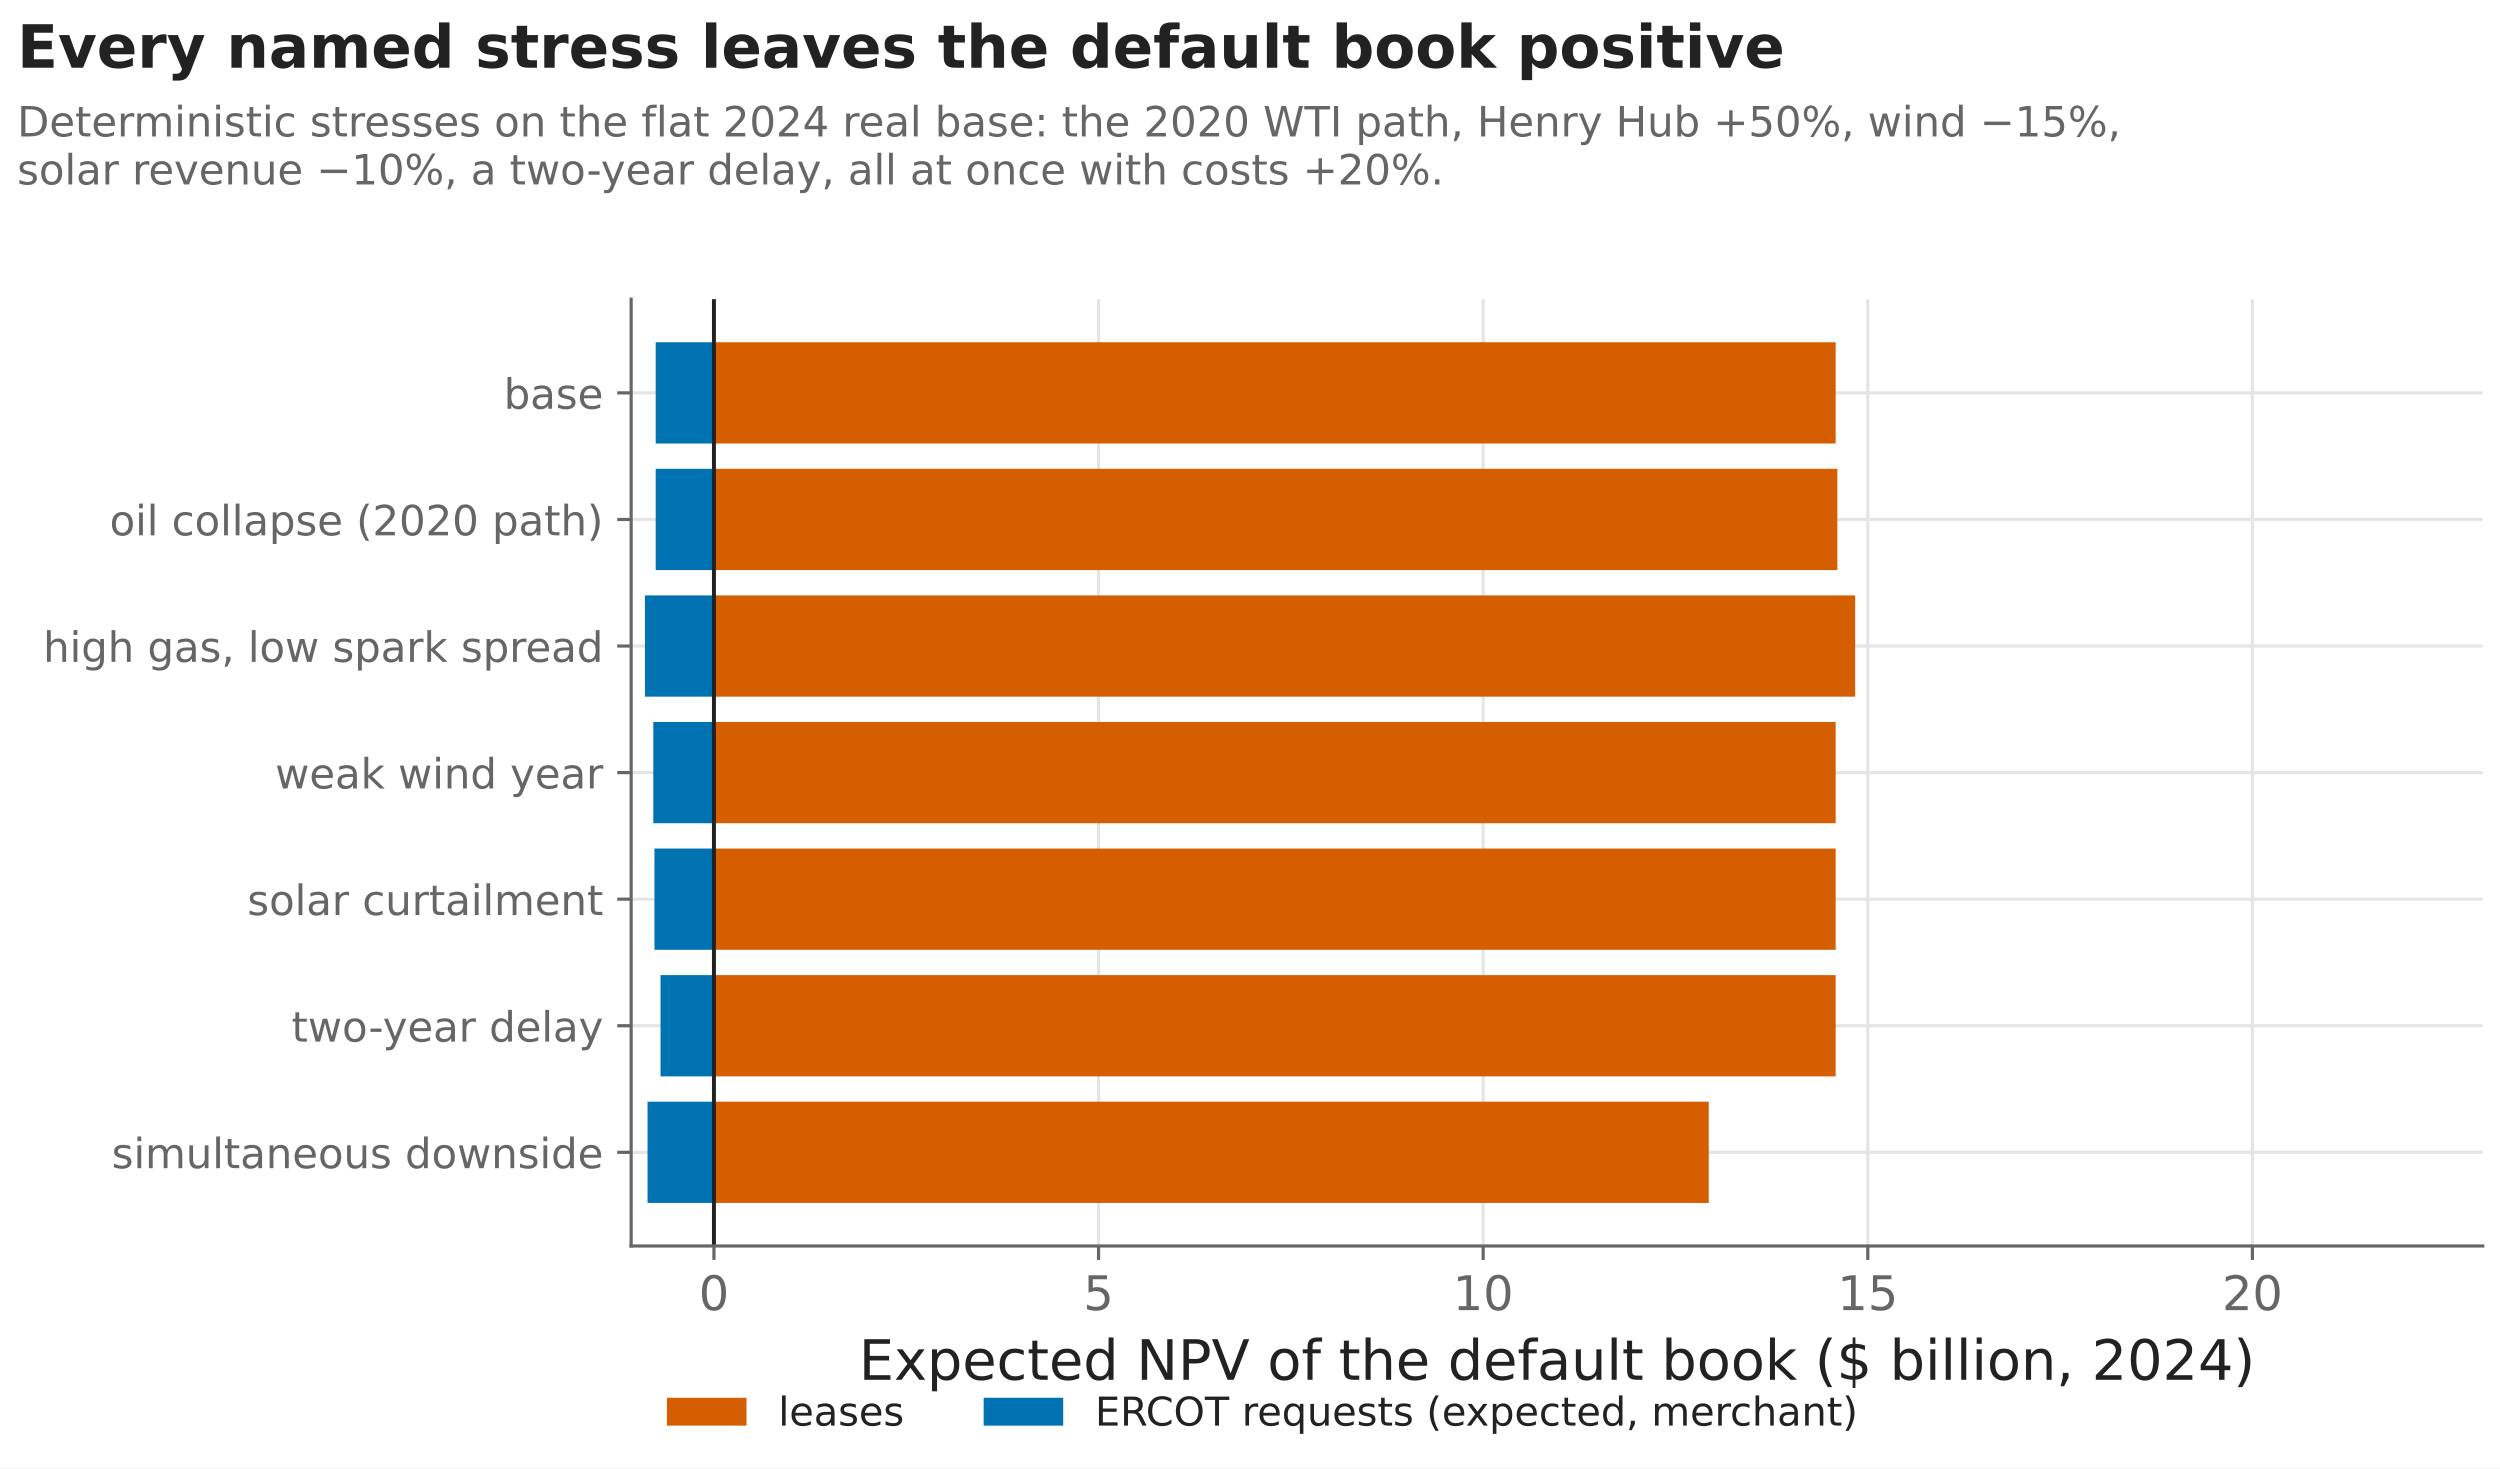
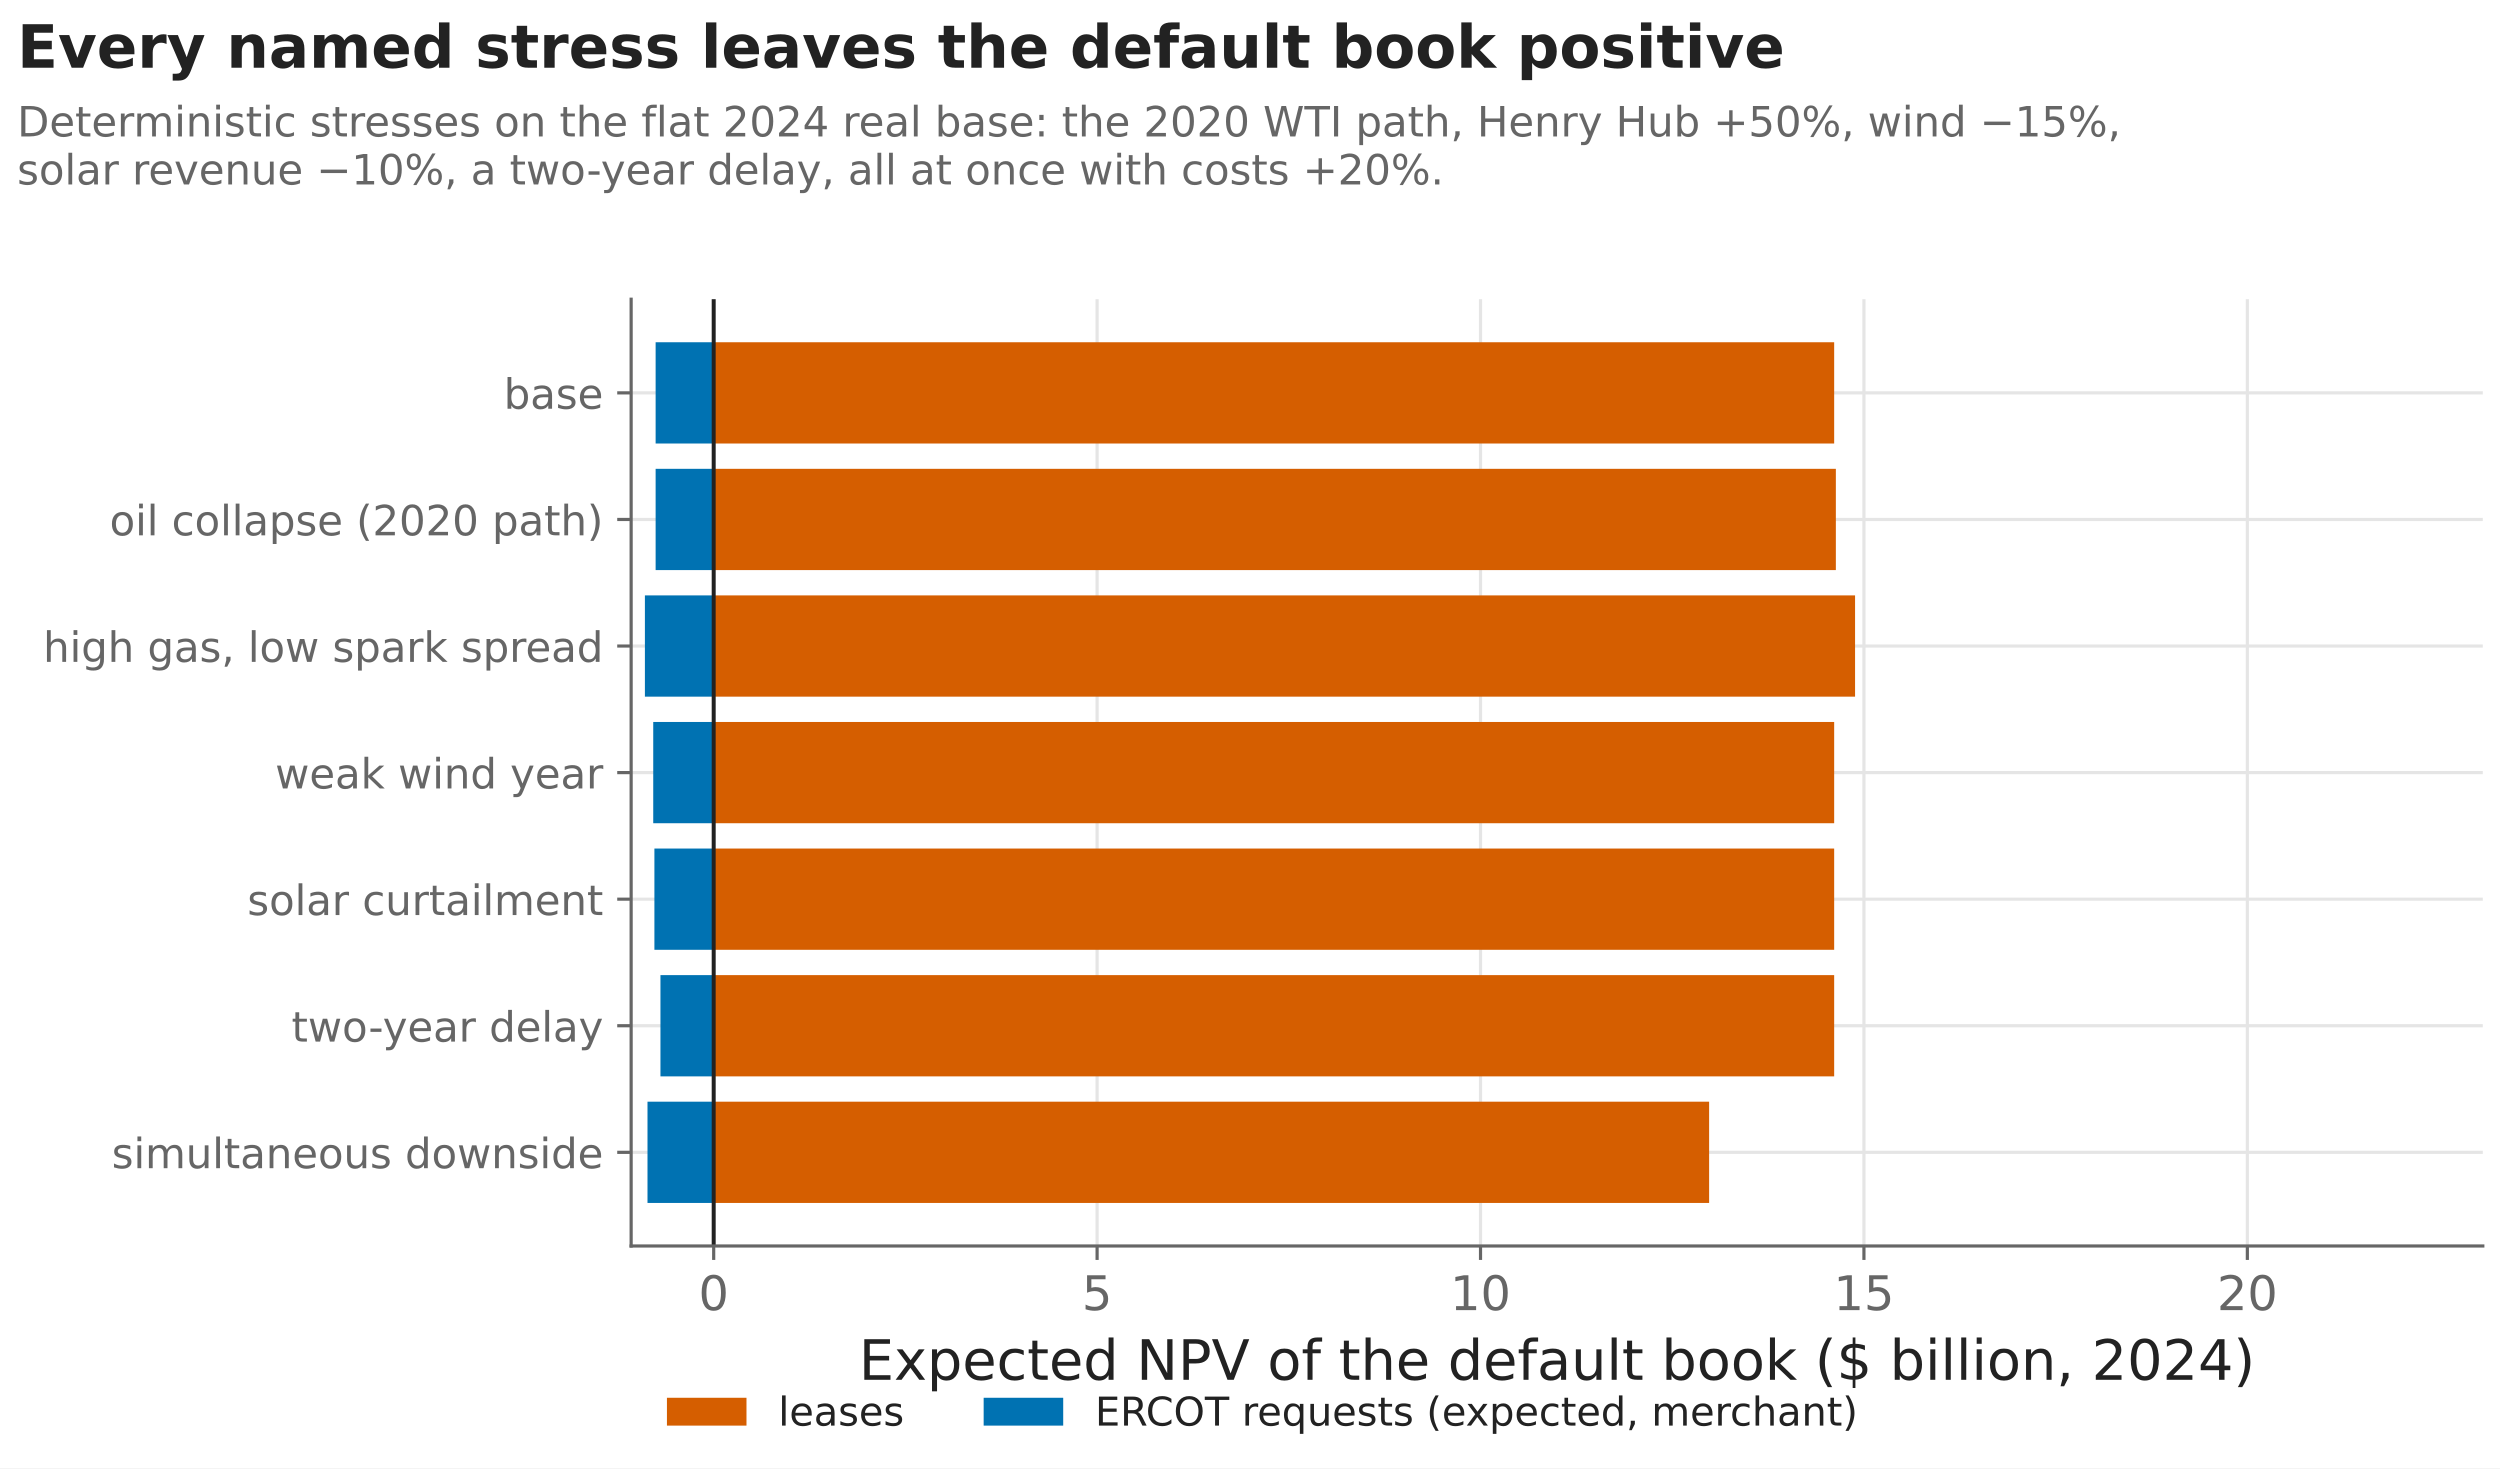
<svg xmlns="http://www.w3.org/2000/svg" xmlns:xlink="http://www.w3.org/1999/xlink" width="628.56pt" height="369.156pt" viewBox="0 0 628.56 369.156" version="1.1">
  <defs>
    <style type="text/css">*{stroke-linejoin: round; stroke-linecap: butt}</style>
  </defs>
  <g id="figure_1">
    <g id="patch_1">
      <path d="M 0 369.156  L 628.56 369.156  L 628.56 0  L 0 0  z " style="fill: #ffffff" />
    </g>
    <g id="axes_1">
      <g id="patch_2">
        <path d="M 158.684 313.27  L 624.24 313.27  L 624.24 75.23  L 158.684 75.23  z " style="fill: #ffffff" />
      </g>
      <g id="matplotlib.axis_1">
        <g id="xtick_1">
          <g id="line2d_1">
-             <path d="M 179.503 313.27  L 179.503 75.23  " clip-path="url(#p8471fedcae)" style="fill: none; stroke: #e5e5e5; stroke-width: 0.8; stroke-linecap: square" />
+             <path d="M 179.438 313.27  L 179.438 75.23  " clip-path="url(#p8471fedcae)" style="fill: none; stroke: #e5e5e5; stroke-width: 0.8; stroke-linecap: square" />
          </g>
          <g id="line2d_2">
            <defs>
              <path id="me00eba5936" d="M 0 0  L 0 3.5  " style="stroke: #666666; stroke-width: 0.8" />
            </defs>
            <g>
-               <use xlink:href="#me00eba5936" x="179.503" y="313.27" style="fill: #666666; stroke: #666666; stroke-width: 0.8" />
+               <use xlink:href="#me00eba5936" x="179.438" y="313.27" style="fill: #666666; stroke: #666666; stroke-width: 0.8" />
            </g>
          </g>
          <g id="text_1">
-             <text style="font-size: 12px; font-family: 'DejaVu Sans', 'Bitstream Vera Sans', 'Computer Modern Sans Serif', 'Lucida Grande', 'Verdana', 'Geneva', 'Lucid', 'Arial', 'Helvetica', 'Avant Garde', sans-serif; text-anchor: middle; fill: #666666" x="179.503" y="329.387" transform="rotate(-0 179.5028 329.3874)">0</text>
+             <text style="font-size: 12px; font-family: 'DejaVu Sans', 'Bitstream Vera Sans', 'Computer Modern Sans Serif', 'Lucida Grande', 'Verdana', 'Geneva', 'Lucid', 'Arial', 'Helvetica', 'Avant Garde', sans-serif; text-anchor: middle; fill: #666666" x="179.438" y="329.387" transform="rotate(-0 179.4379 329.3874)">0</text>
          </g>
        </g>
        <g id="xtick_2">
          <g id="line2d_3">
-             <path d="M 276.204 313.27  L 276.204 75.23  " clip-path="url(#p8471fedcae)" style="fill: none; stroke: #e5e5e5; stroke-width: 0.8; stroke-linecap: square" />
+             <path d="M 275.838 313.27  L 275.838 75.23  " clip-path="url(#p8471fedcae)" style="fill: none; stroke: #e5e5e5; stroke-width: 0.8; stroke-linecap: square" />
          </g>
          <g id="line2d_4">
            <g>
-               <use xlink:href="#me00eba5936" x="276.204" y="313.27" style="fill: #666666; stroke: #666666; stroke-width: 0.8" />
+               <use xlink:href="#me00eba5936" x="275.838" y="313.27" style="fill: #666666; stroke: #666666; stroke-width: 0.8" />
            </g>
          </g>
          <g id="text_2">
-             <text style="font-size: 12px; font-family: 'DejaVu Sans', 'Bitstream Vera Sans', 'Computer Modern Sans Serif', 'Lucida Grande', 'Verdana', 'Geneva', 'Lucid', 'Arial', 'Helvetica', 'Avant Garde', sans-serif; text-anchor: middle; fill: #666666" x="276.204" y="329.387" transform="rotate(-0 276.2044 329.3874)">5</text>
+             <text style="font-size: 12px; font-family: 'DejaVu Sans', 'Bitstream Vera Sans', 'Computer Modern Sans Serif', 'Lucida Grande', 'Verdana', 'Geneva', 'Lucid', 'Arial', 'Helvetica', 'Avant Garde', sans-serif; text-anchor: middle; fill: #666666" x="275.838" y="329.387" transform="rotate(-0 275.8379 329.3874)">5</text>
          </g>
        </g>
        <g id="xtick_3">
          <g id="line2d_5">
-             <path d="M 372.906 313.27  L 372.906 75.23  " clip-path="url(#p8471fedcae)" style="fill: none; stroke: #e5e5e5; stroke-width: 0.8; stroke-linecap: square" />
+             <path d="M 372.238 313.27  L 372.238 75.23  " clip-path="url(#p8471fedcae)" style="fill: none; stroke: #e5e5e5; stroke-width: 0.8; stroke-linecap: square" />
          </g>
          <g id="line2d_6">
            <g>
-               <use xlink:href="#me00eba5936" x="372.906" y="313.27" style="fill: #666666; stroke: #666666; stroke-width: 0.8" />
+               <use xlink:href="#me00eba5936" x="372.238" y="313.27" style="fill: #666666; stroke: #666666; stroke-width: 0.8" />
            </g>
          </g>
          <g id="text_3">
-             <text style="font-size: 12px; font-family: 'DejaVu Sans', 'Bitstream Vera Sans', 'Computer Modern Sans Serif', 'Lucida Grande', 'Verdana', 'Geneva', 'Lucid', 'Arial', 'Helvetica', 'Avant Garde', sans-serif; text-anchor: middle; fill: #666666" x="372.906" y="329.387" transform="rotate(-0 372.906 329.3874)">10</text>
+             <text style="font-size: 12px; font-family: 'DejaVu Sans', 'Bitstream Vera Sans', 'Computer Modern Sans Serif', 'Lucida Grande', 'Verdana', 'Geneva', 'Lucid', 'Arial', 'Helvetica', 'Avant Garde', sans-serif; text-anchor: middle; fill: #666666" x="372.238" y="329.387" transform="rotate(-0 372.238 329.3874)">10</text>
          </g>
        </g>
        <g id="xtick_4">
          <g id="line2d_7">
-             <path d="M 469.608 313.27  L 469.608 75.23  " clip-path="url(#p8471fedcae)" style="fill: none; stroke: #e5e5e5; stroke-width: 0.8; stroke-linecap: square" />
+             <path d="M 468.638 313.27  L 468.638 75.23  " clip-path="url(#p8471fedcae)" style="fill: none; stroke: #e5e5e5; stroke-width: 0.8; stroke-linecap: square" />
          </g>
          <g id="line2d_8">
            <g>
-               <use xlink:href="#me00eba5936" x="469.608" y="313.27" style="fill: #666666; stroke: #666666; stroke-width: 0.8" />
+               <use xlink:href="#me00eba5936" x="468.638" y="313.27" style="fill: #666666; stroke: #666666; stroke-width: 0.8" />
            </g>
          </g>
          <g id="text_4">
-             <text style="font-size: 12px; font-family: 'DejaVu Sans', 'Bitstream Vera Sans', 'Computer Modern Sans Serif', 'Lucida Grande', 'Verdana', 'Geneva', 'Lucid', 'Arial', 'Helvetica', 'Avant Garde', sans-serif; text-anchor: middle; fill: #666666" x="469.608" y="329.387" transform="rotate(-0 469.6076 329.3874)">15</text>
+             <text style="font-size: 12px; font-family: 'DejaVu Sans', 'Bitstream Vera Sans', 'Computer Modern Sans Serif', 'Lucida Grande', 'Verdana', 'Geneva', 'Lucid', 'Arial', 'Helvetica', 'Avant Garde', sans-serif; text-anchor: middle; fill: #666666" x="468.638" y="329.387" transform="rotate(-0 468.6381 329.3874)">15</text>
          </g>
        </g>
        <g id="xtick_5">
          <g id="line2d_9">
-             <path d="M 566.309 313.27  L 566.309 75.23  " clip-path="url(#p8471fedcae)" style="fill: none; stroke: #e5e5e5; stroke-width: 0.8; stroke-linecap: square" />
+             <path d="M 565.038 313.27  L 565.038 75.23  " clip-path="url(#p8471fedcae)" style="fill: none; stroke: #e5e5e5; stroke-width: 0.8; stroke-linecap: square" />
          </g>
          <g id="line2d_10">
            <g>
-               <use xlink:href="#me00eba5936" x="566.309" y="313.27" style="fill: #666666; stroke: #666666; stroke-width: 0.8" />
+               <use xlink:href="#me00eba5936" x="565.038" y="313.27" style="fill: #666666; stroke: #666666; stroke-width: 0.8" />
            </g>
          </g>
          <g id="text_5">
-             <text style="font-size: 12px; font-family: 'DejaVu Sans', 'Bitstream Vera Sans', 'Computer Modern Sans Serif', 'Lucida Grande', 'Verdana', 'Geneva', 'Lucid', 'Arial', 'Helvetica', 'Avant Garde', sans-serif; text-anchor: middle; fill: #666666" x="566.309" y="329.387" transform="rotate(-0 566.3092 329.3874)">20</text>
+             <text style="font-size: 12px; font-family: 'DejaVu Sans', 'Bitstream Vera Sans', 'Computer Modern Sans Serif', 'Lucida Grande', 'Verdana', 'Geneva', 'Lucid', 'Arial', 'Helvetica', 'Avant Garde', sans-serif; text-anchor: middle; fill: #666666" x="565.038" y="329.387" transform="rotate(-0 565.0381 329.3874)">20</text>
          </g>
        </g>
        <g id="text_6">
          <text style="font-size: 14px; font-family: 'DejaVu Sans', 'Bitstream Vera Sans', 'Computer Modern Sans Serif', 'Lucida Grande', 'Verdana', 'Geneva', 'Lucid', 'Arial', 'Helvetica', 'Avant Garde', sans-serif; text-anchor: middle; fill: #222222" x="391.462" y="346.908" transform="rotate(-0 391.4619 346.908)">Expected NPV of the default book ($ billion, 2024)</text>
        </g>
      </g>
      <g id="matplotlib.axis_2">
        <g id="ytick_1">
          <g id="line2d_11">
            <path d="M 158.684 98.78  L 624.24 98.78  " clip-path="url(#p8471fedcae)" style="fill: none; stroke: #e5e5e5; stroke-width: 0.8; stroke-linecap: square" />
          </g>
          <g id="line2d_12">
            <defs>
              <path id="mce5acbc380" d="M 0 0  L -3.5 0  " style="stroke: #666666; stroke-width: 0.8" />
            </defs>
            <g>
              <use xlink:href="#mce5acbc380" x="158.684" y="98.78" style="fill: #666666; stroke: #666666; stroke-width: 0.8" />
            </g>
          </g>
          <g id="text_7">
            <text style="font-size: 10.5px; font-family: 'DejaVu Sans', 'Bitstream Vera Sans', 'Computer Modern Sans Serif', 'Lucida Grande', 'Verdana', 'Geneva', 'Lucid', 'Arial', 'Helvetica', 'Avant Garde', sans-serif; text-anchor: end; fill: #666666" x="151.684" y="102.769" transform="rotate(-0 151.6838 102.7688)">base</text>
          </g>
        </g>
        <g id="ytick_2">
          <g id="line2d_13">
            <path d="M 158.684 130.603  L 624.24 130.603  " clip-path="url(#p8471fedcae)" style="fill: none; stroke: #e5e5e5; stroke-width: 0.8; stroke-linecap: square" />
          </g>
          <g id="line2d_14">
            <g>
              <use xlink:href="#mce5acbc380" x="158.684" y="130.603" style="fill: #666666; stroke: #666666; stroke-width: 0.8" />
            </g>
          </g>
          <g id="text_8">
            <text style="font-size: 10.5px; font-family: 'DejaVu Sans', 'Bitstream Vera Sans', 'Computer Modern Sans Serif', 'Lucida Grande', 'Verdana', 'Geneva', 'Lucid', 'Arial', 'Helvetica', 'Avant Garde', sans-serif; text-anchor: end; fill: #666666" x="151.684" y="134.592" transform="rotate(-0 151.6838 134.5923)">oil collapse (2020 path)</text>
          </g>
        </g>
        <g id="ytick_3">
          <g id="line2d_15">
            <path d="M 158.684 162.427  L 624.24 162.427  " clip-path="url(#p8471fedcae)" style="fill: none; stroke: #e5e5e5; stroke-width: 0.8; stroke-linecap: square" />
          </g>
          <g id="line2d_16">
            <g>
              <use xlink:href="#mce5acbc380" x="158.684" y="162.427" style="fill: #666666; stroke: #666666; stroke-width: 0.8" />
            </g>
          </g>
          <g id="text_9">
            <text style="font-size: 10.5px; font-family: 'DejaVu Sans', 'Bitstream Vera Sans', 'Computer Modern Sans Serif', 'Lucida Grande', 'Verdana', 'Geneva', 'Lucid', 'Arial', 'Helvetica', 'Avant Garde', sans-serif; text-anchor: end; fill: #666666" x="151.684" y="166.416" transform="rotate(-0 151.6838 166.4158)">high gas, low spark spread</text>
          </g>
        </g>
        <g id="ytick_4">
          <g id="line2d_17">
            <path d="M 158.684 194.25  L 624.24 194.25  " clip-path="url(#p8471fedcae)" style="fill: none; stroke: #e5e5e5; stroke-width: 0.8; stroke-linecap: square" />
          </g>
          <g id="line2d_18">
            <g>
              <use xlink:href="#mce5acbc380" x="158.684" y="194.25" style="fill: #666666; stroke: #666666; stroke-width: 0.8" />
            </g>
          </g>
          <g id="text_10">
            <text style="font-size: 10.5px; font-family: 'DejaVu Sans', 'Bitstream Vera Sans', 'Computer Modern Sans Serif', 'Lucida Grande', 'Verdana', 'Geneva', 'Lucid', 'Arial', 'Helvetica', 'Avant Garde', sans-serif; text-anchor: end; fill: #666666" x="151.684" y="198.239" transform="rotate(-0 151.6838 198.2394)">weak wind year</text>
          </g>
        </g>
        <g id="ytick_5">
          <g id="line2d_19">
            <path d="M 158.684 226.074  L 624.24 226.074  " clip-path="url(#p8471fedcae)" style="fill: none; stroke: #e5e5e5; stroke-width: 0.8; stroke-linecap: square" />
          </g>
          <g id="line2d_20">
            <g>
              <use xlink:href="#mce5acbc380" x="158.684" y="226.074" style="fill: #666666; stroke: #666666; stroke-width: 0.8" />
            </g>
          </g>
          <g id="text_11">
            <text style="font-size: 10.5px; font-family: 'DejaVu Sans', 'Bitstream Vera Sans', 'Computer Modern Sans Serif', 'Lucida Grande', 'Verdana', 'Geneva', 'Lucid', 'Arial', 'Helvetica', 'Avant Garde', sans-serif; text-anchor: end; fill: #666666" x="151.684" y="230.063" transform="rotate(-0 151.6838 230.0629)">solar curtailment</text>
          </g>
        </g>
        <g id="ytick_6">
          <g id="line2d_21">
            <path d="M 158.684 257.897  L 624.24 257.897  " clip-path="url(#p8471fedcae)" style="fill: none; stroke: #e5e5e5; stroke-width: 0.8; stroke-linecap: square" />
          </g>
          <g id="line2d_22">
            <g>
              <use xlink:href="#mce5acbc380" x="158.684" y="257.897" style="fill: #666666; stroke: #666666; stroke-width: 0.8" />
            </g>
          </g>
          <g id="text_12">
            <text style="font-size: 10.5px; font-family: 'DejaVu Sans', 'Bitstream Vera Sans', 'Computer Modern Sans Serif', 'Lucida Grande', 'Verdana', 'Geneva', 'Lucid', 'Arial', 'Helvetica', 'Avant Garde', sans-serif; text-anchor: end; fill: #666666" x="151.684" y="261.886" transform="rotate(-0 151.6838 261.8864)">two-year delay</text>
          </g>
        </g>
        <g id="ytick_7">
          <g id="line2d_23">
            <path d="M 158.684 289.721  L 624.24 289.721  " clip-path="url(#p8471fedcae)" style="fill: none; stroke: #e5e5e5; stroke-width: 0.8; stroke-linecap: square" />
          </g>
          <g id="line2d_24">
            <g>
              <use xlink:href="#mce5acbc380" x="158.684" y="289.721" style="fill: #666666; stroke: #666666; stroke-width: 0.8" />
            </g>
          </g>
          <g id="text_13">
            <text style="font-size: 10.5px; font-family: 'DejaVu Sans', 'Bitstream Vera Sans', 'Computer Modern Sans Serif', 'Lucida Grande', 'Verdana', 'Geneva', 'Lucid', 'Arial', 'Helvetica', 'Avant Garde', sans-serif; text-anchor: end; fill: #666666" x="151.684" y="293.71" transform="rotate(-0 151.6838 293.71)">simultaneous downside</text>
          </g>
        </g>
      </g>
      <g id="patch_3">
-         <path d="M 179.503 86.05  L 461.53 86.05  L 461.53 111.509  L 179.503 111.509  z " clip-path="url(#p8471fedcae)" style="fill: #d55e00" />
+         <path d="M 179.438 86.05  L 461.154 86.05  L 461.154 111.509  L 179.438 111.509  z " clip-path="url(#p8471fedcae)" style="fill: #d55e00" />
      </g>
      <g id="patch_4">
-         <path d="M 179.503 117.874  L 461.954 117.874  L 461.954 143.333  L 179.503 143.333  z " clip-path="url(#p8471fedcae)" style="fill: #d55e00" />
+         <path d="M 179.438 117.874  L 461.577 117.874  L 461.577 143.333  L 179.438 143.333  z " clip-path="url(#p8471fedcae)" style="fill: #d55e00" />
      </g>
      <g id="patch_5">
-         <path d="M 179.503 149.697  L 466.43 149.697  L 466.43 175.156  L 179.503 175.156  z " clip-path="url(#p8471fedcae)" style="fill: #d55e00" />
+         <path d="M 179.438 149.697  L 466.407 149.697  L 466.407 175.156  L 179.438 175.156  z " clip-path="url(#p8471fedcae)" style="fill: #d55e00" />
      </g>
      <g id="patch_6">
-         <path d="M 179.503 181.521  L 461.53 181.521  L 461.53 206.98  L 179.503 206.98  z " clip-path="url(#p8471fedcae)" style="fill: #d55e00" />
+         <path d="M 179.438 181.521  L 461.154 181.521  L 461.154 206.98  L 179.438 206.98  z " clip-path="url(#p8471fedcae)" style="fill: #d55e00" />
      </g>
      <g id="patch_7">
-         <path d="M 179.503 213.344  L 461.53 213.344  L 461.53 238.803  L 179.503 238.803  z " clip-path="url(#p8471fedcae)" style="fill: #d55e00" />
+         <path d="M 179.438 213.344  L 461.154 213.344  L 461.154 238.803  L 179.438 238.803  z " clip-path="url(#p8471fedcae)" style="fill: #d55e00" />
      </g>
      <g id="patch_8">
-         <path d="M 179.503 245.168  L 461.53 245.168  L 461.53 270.627  L 179.503 270.627  z " clip-path="url(#p8471fedcae)" style="fill: #d55e00" />
+         <path d="M 179.438 245.168  L 461.154 245.168  L 461.154 270.627  L 179.438 270.627  z " clip-path="url(#p8471fedcae)" style="fill: #d55e00" />
      </g>
      <g id="patch_9">
-         <path d="M 179.503 276.991  L 429.623 276.991  L 429.623 302.45  L 179.503 302.45  z " clip-path="url(#p8471fedcae)" style="fill: #d55e00" />
+         <path d="M 179.438 276.991  L 429.714 276.991  L 429.714 302.45  L 179.438 302.45  z " clip-path="url(#p8471fedcae)" style="fill: #d55e00" />
      </g>
      <g id="patch_10">
-         <path d="M 179.503 86.05  L 164.859 86.05  L 164.859 111.509  L 179.503 111.509  z " clip-path="url(#p8471fedcae)" style="fill: #0072b2" />
+         <path d="M 179.438 86.05  L 164.84 86.05  L 164.84 111.509  L 179.438 111.509  z " clip-path="url(#p8471fedcae)" style="fill: #0072b2" />
      </g>
      <g id="patch_11">
-         <path d="M 179.503 117.874  L 164.859 117.874  L 164.859 143.333  L 179.503 143.333  z " clip-path="url(#p8471fedcae)" style="fill: #0072b2" />
+         <path d="M 179.438 117.874  L 164.84 117.874  L 164.84 143.333  L 179.438 143.333  z " clip-path="url(#p8471fedcae)" style="fill: #0072b2" />
      </g>
      <g id="patch_12">
-         <path d="M 179.503 149.697  L 162.154 149.697  L 162.154 175.156  L 179.503 175.156  z " clip-path="url(#p8471fedcae)" style="fill: #0072b2" />
+         <path d="M 179.438 149.697  L 162.143 149.697  L 162.143 175.156  L 179.438 175.156  z " clip-path="url(#p8471fedcae)" style="fill: #0072b2" />
      </g>
      <g id="patch_13">
-         <path d="M 179.503 181.521  L 164.256 181.521  L 164.256 206.98  L 179.503 206.98  z " clip-path="url(#p8471fedcae)" style="fill: #0072b2" />
+         <path d="M 179.438 181.521  L 164.239 181.521  L 164.239 206.98  L 179.438 206.98  z " clip-path="url(#p8471fedcae)" style="fill: #0072b2" />
      </g>
      <g id="patch_14">
-         <path d="M 179.503 213.344  L 164.552 213.344  L 164.552 238.803  L 179.503 238.803  z " clip-path="url(#p8471fedcae)" style="fill: #0072b2" />
+         <path d="M 179.438 213.344  L 164.533 213.344  L 164.533 238.803  L 179.438 238.803  z " clip-path="url(#p8471fedcae)" style="fill: #0072b2" />
      </g>
      <g id="patch_15">
-         <path d="M 179.503 245.168  L 166.077 245.168  L 166.077 270.627  L 179.503 270.627  z " clip-path="url(#p8471fedcae)" style="fill: #0072b2" />
+         <path d="M 179.438 245.168  L 166.054 245.168  L 166.054 270.627  L 179.438 270.627  z " clip-path="url(#p8471fedcae)" style="fill: #0072b2" />
      </g>
      <g id="patch_16">
-         <path d="M 179.503 276.991  L 162.81 276.991  L 162.81 302.45  L 179.503 302.45  z " clip-path="url(#p8471fedcae)" style="fill: #0072b2" />
+         <path d="M 179.438 276.991  L 162.797 276.991  L 162.797 302.45  L 179.438 302.45  z " clip-path="url(#p8471fedcae)" style="fill: #0072b2" />
      </g>
      <g id="line2d_25">
-         <path d="M 179.503 313.27  L 179.503 75.23  " clip-path="url(#p8471fedcae)" style="fill: none; stroke: #222222; stroke-linecap: square" />
+         <path d="M 179.438 313.27  L 179.438 75.23  " clip-path="url(#p8471fedcae)" style="fill: none; stroke: #222222; stroke-linecap: square" />
      </g>
      <g id="patch_17">
        <path d="M 158.684 313.27  L 158.684 75.23  " style="fill: none; stroke: #666666; stroke-width: 0.8; stroke-linejoin: miter; stroke-linecap: square" />
      </g>
      <g id="patch_18">
        <path d="M 158.684 313.27  L 624.24 313.27  " style="fill: none; stroke: #666666; stroke-width: 0.8; stroke-linejoin: miter; stroke-linecap: square" />
      </g>
      <g id="legend_1">
        <g id="patch_19">
          <path d="M 167.684 358.433  L 187.684 358.433  L 187.684 351.433  L 167.684 351.433  z " style="fill: #d55e00" />
        </g>
        <g id="text_14">
          <text style="font-size: 10px; font-family: 'DejaVu Sans', 'Bitstream Vera Sans', 'Computer Modern Sans Serif', 'Lucida Grande', 'Verdana', 'Geneva', 'Lucid', 'Arial', 'Helvetica', 'Avant Garde', sans-serif; text-anchor: start; fill: #222222" x="195.684" y="358.433" transform="rotate(-0 195.6838 358.4334)">leases</text>
        </g>
        <g id="patch_20">
          <path d="M 247.315 358.433  L 267.315 358.433  L 267.315 351.433  L 247.315 351.433  z " style="fill: #0072b2" />
        </g>
        <g id="text_15">
          <text style="font-size: 10px; font-family: 'DejaVu Sans', 'Bitstream Vera Sans', 'Computer Modern Sans Serif', 'Lucida Grande', 'Verdana', 'Geneva', 'Lucid', 'Arial', 'Helvetica', 'Avant Garde', sans-serif; text-anchor: start; fill: #222222" x="275.315" y="358.433" transform="rotate(-0 275.315 358.4334)">ERCOT requests (expected, merchant)</text>
        </g>
      </g>
    </g>
    <g id="text_16">
      <text style="font-weight: 700; font-size: 15px; font-family: 'DejaVu Sans', 'Bitstream Vera Sans', 'Computer Modern Sans Serif', 'Lucida Grande', 'Verdana', 'Geneva', 'Lucid', 'Arial', 'Helvetica', 'Avant Garde', sans-serif; text-anchor: start; fill: #222222" x="4.32" y="17.025" transform="rotate(-0 4.32 17.02547)">Every named stress leaves the default book positive</text>
    </g>
    <g id="text_17">
      <text style="font-size: 10.5px; font-family: 'DejaVu Sans', 'Bitstream Vera Sans', 'Computer Modern Sans Serif', 'Lucida Grande', 'Verdana', 'Geneva', 'Lucid', 'Arial', 'Helvetica', 'Avant Garde', sans-serif; fill: #666666" transform="translate(4.32 34.3023)">Deterministic stresses on the flat 2024 real base: the 2020 WTI path, Henry Hub +50%, wind −15%,</text>
      <text style="font-size: 10.5px; font-family: 'DejaVu Sans', 'Bitstream Vera Sans', 'Computer Modern Sans Serif', 'Lucida Grande', 'Verdana', 'Geneva', 'Lucid', 'Arial', 'Helvetica', 'Avant Garde', sans-serif; fill: #666666" transform="translate(4.32 46.3773)">solar revenue −10%, a two-year delay, all at once with costs +20%.</text>
    </g>
  </g>
  <defs>
    <clipPath id="p8471fedcae">
      <rect x="158.684" y="75.23" width="465.556" height="238.04" />
    </clipPath>
  </defs>
</svg>
